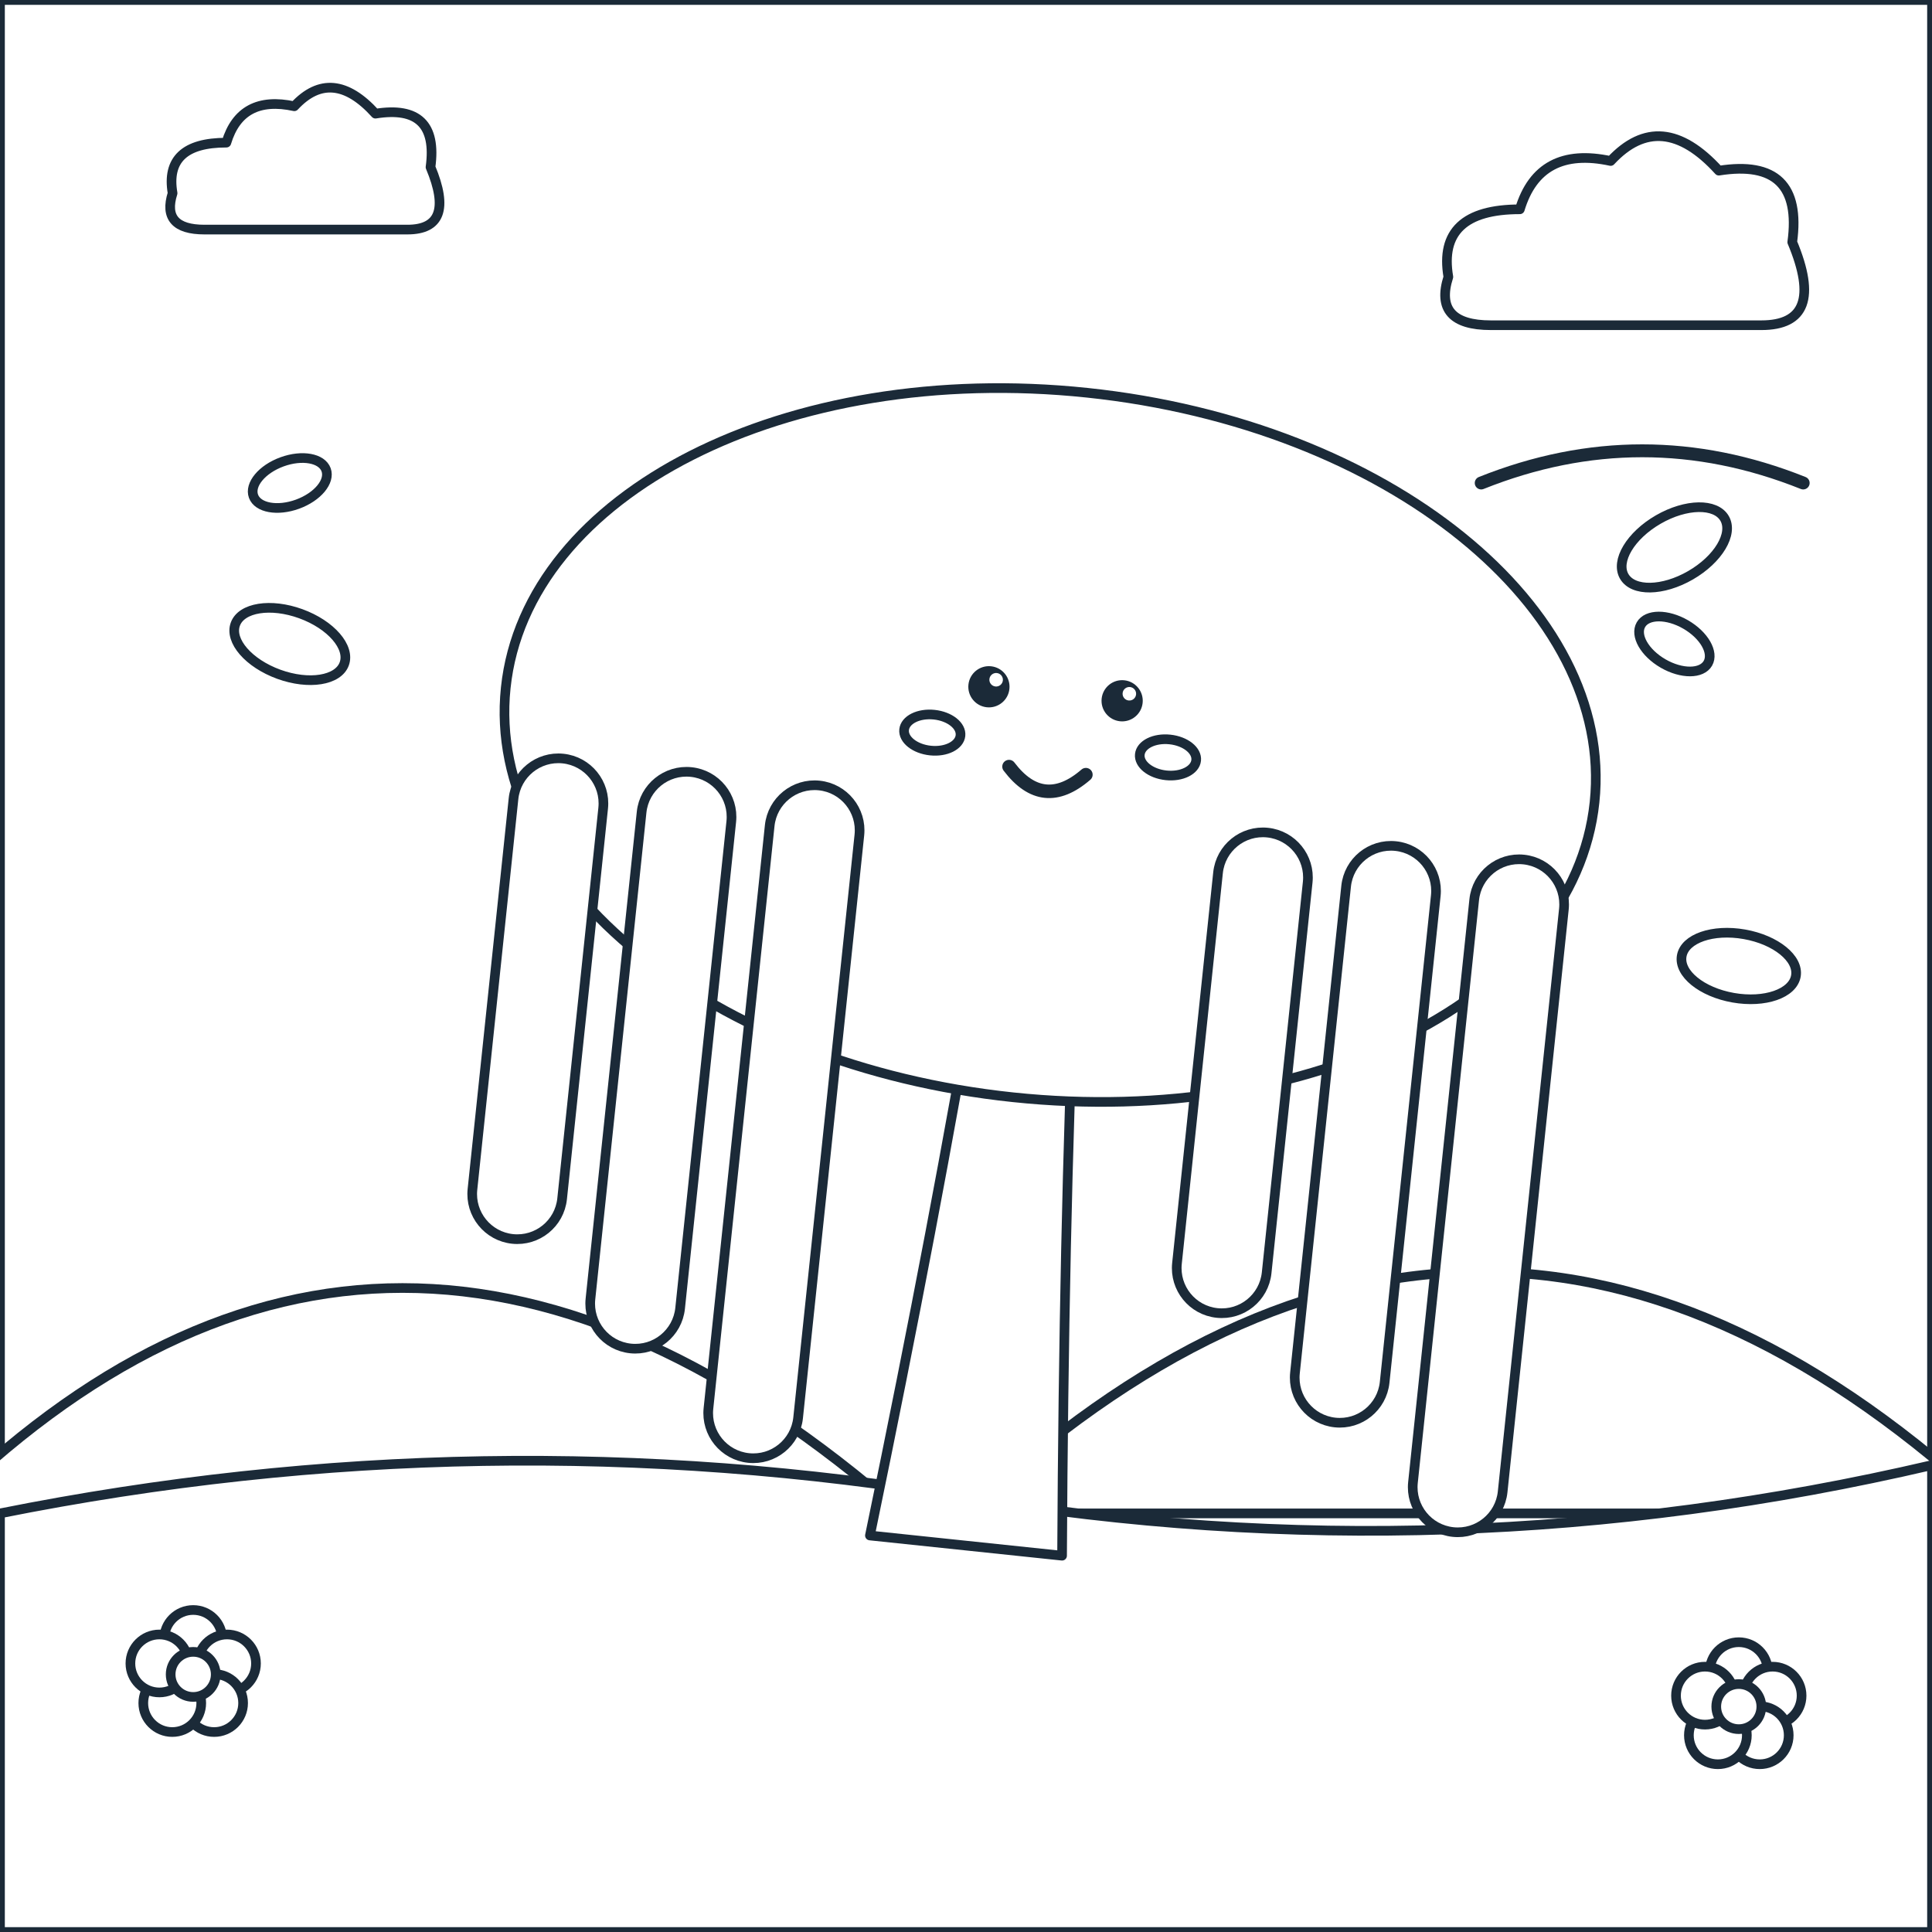
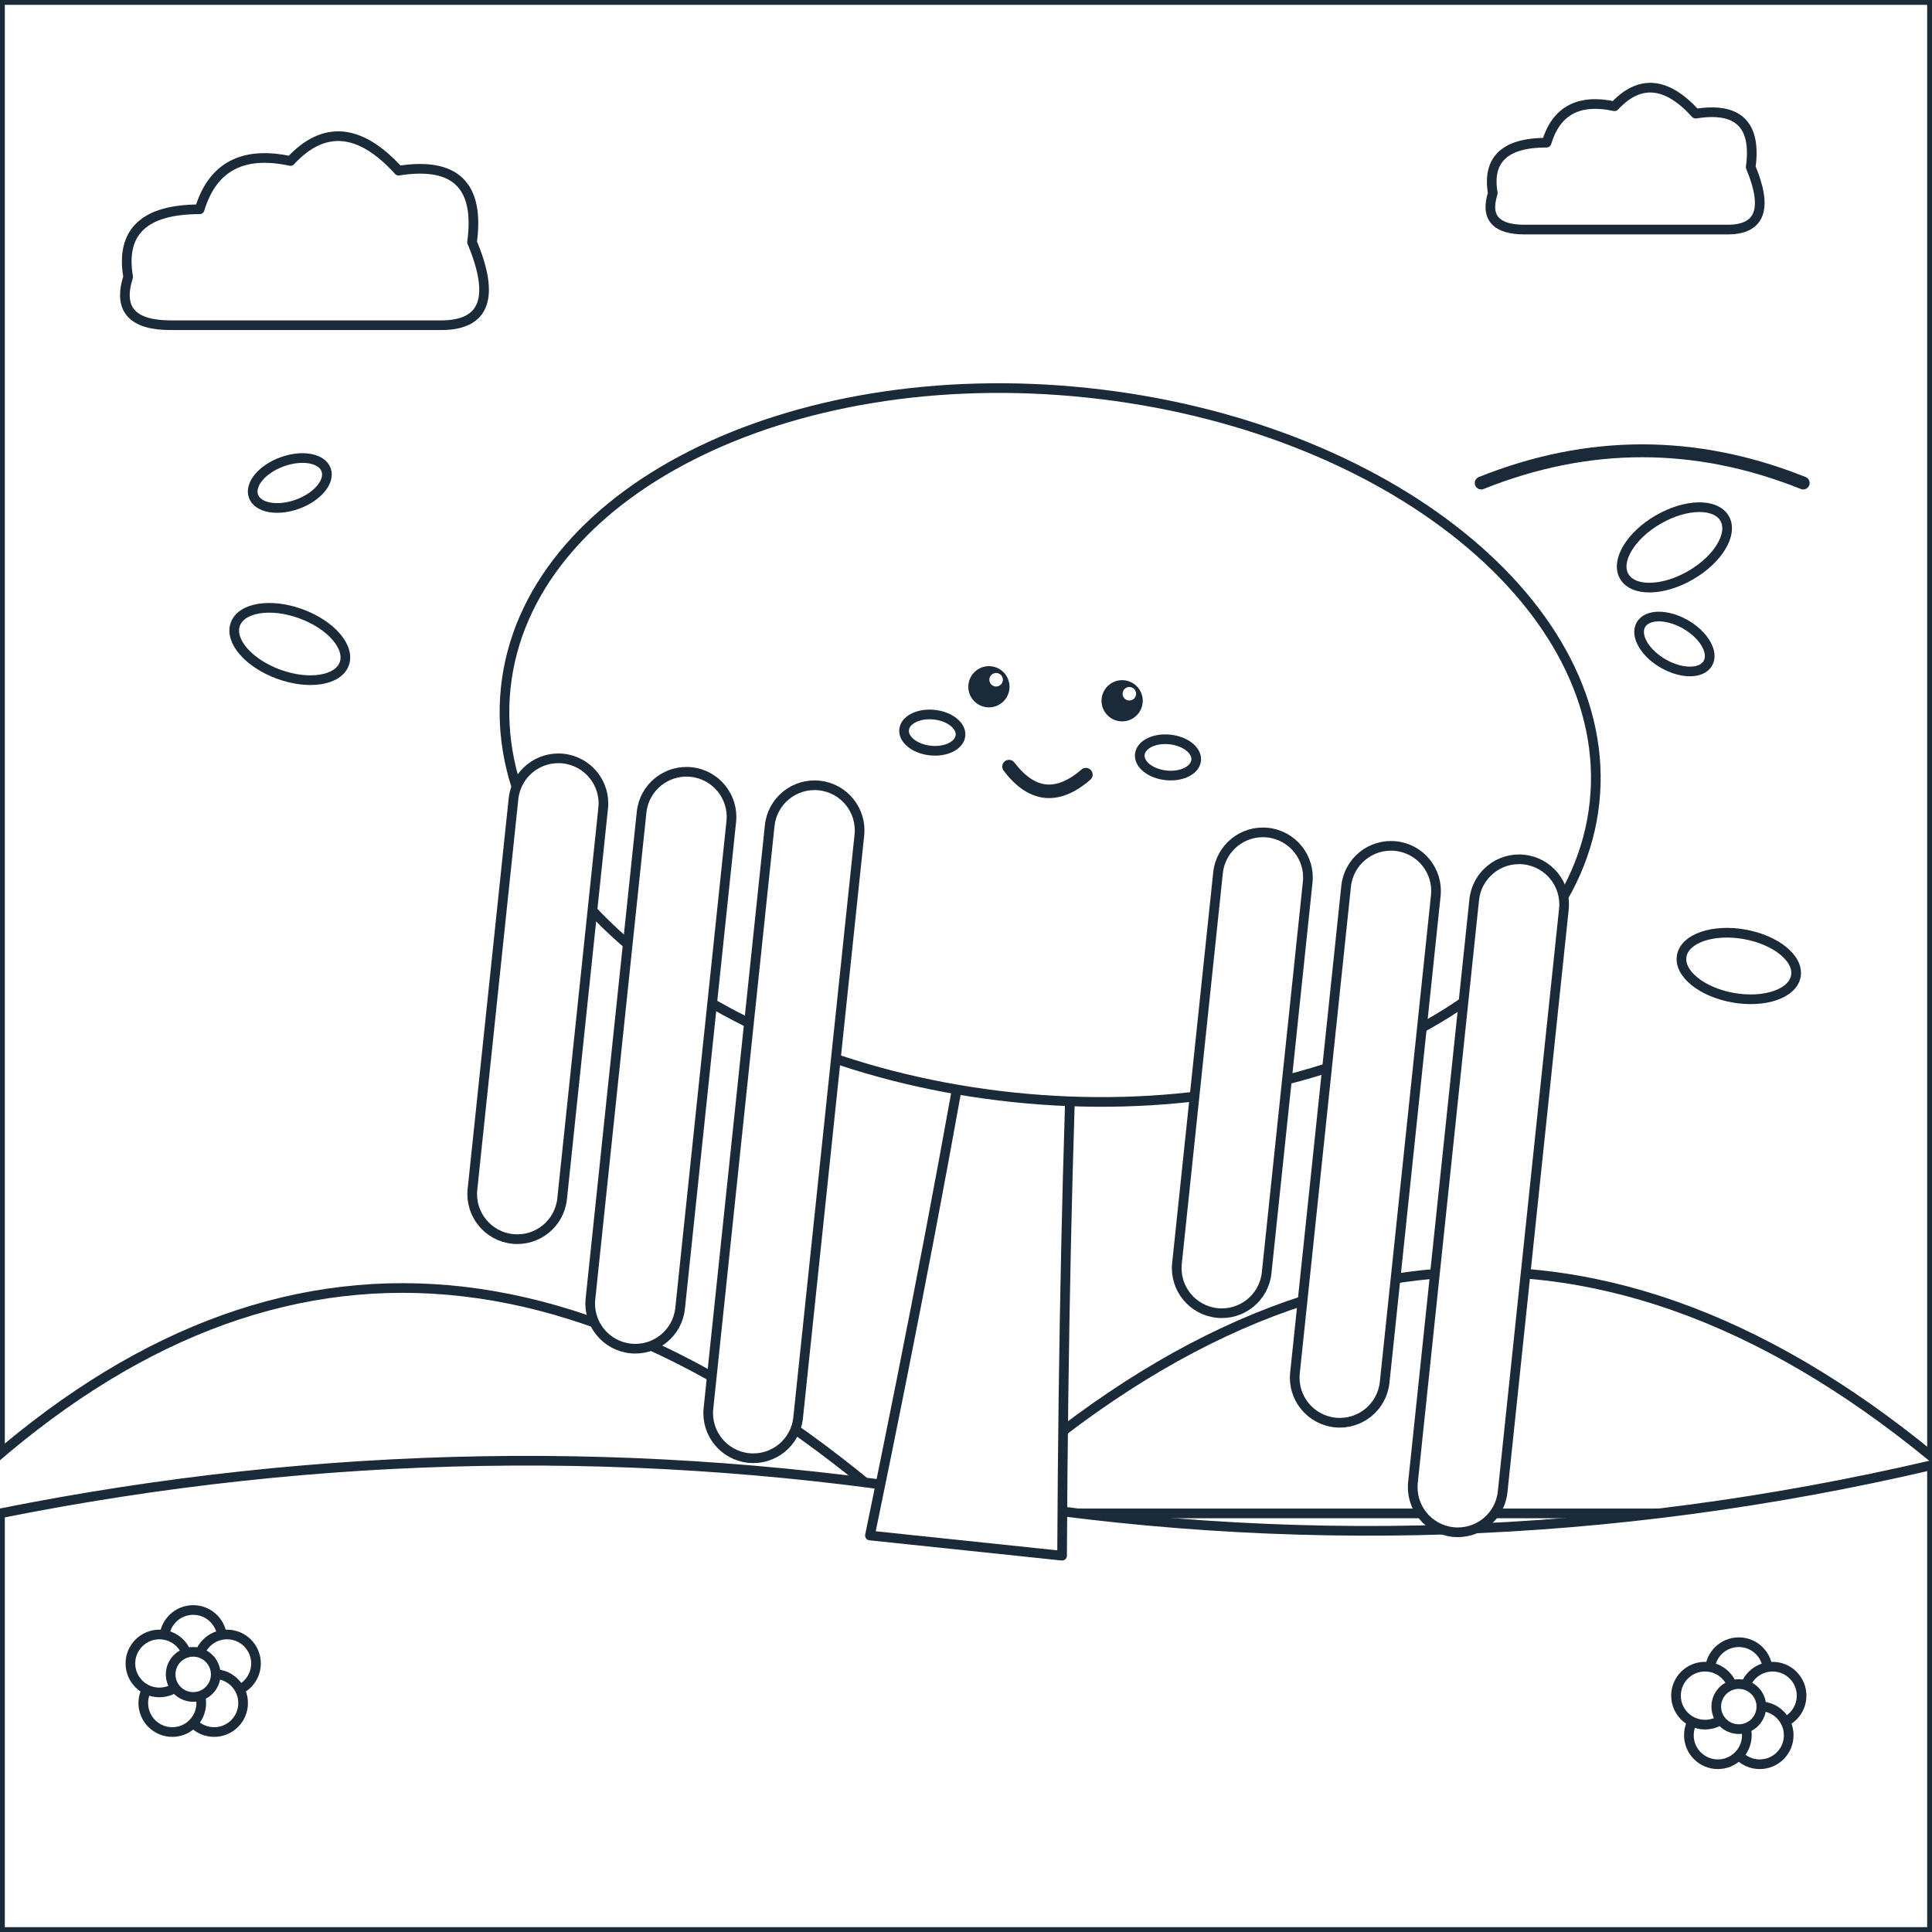
<svg xmlns="http://www.w3.org/2000/svg" viewBox="0 0 600 600" data-picture="cay-lieu--mua-cung-gio">
  <g class="scene-back">
    <rect x="0" y="0" width="600" height="600" rx="0" id="r-nen-troi" data-region="nen-troi" class="region" fill="#FFFFFF" stroke="#1B2A38" stroke-width="3" stroke-linejoin="round" />
-     <path d="M 463 101 Q 445 101 449.8 86 Q 446.2 65 472 65 Q 478 45.2 500.2 50 Q 515.8 33.2 533.8 53 Q 560.2 48.8 556.6 75.2 Q 567.4 101 547 101 Z" id="r-may-1" data-region="may-1" class="region" fill="#FFFFFF" stroke="#1B2A38" stroke-width="3" stroke-linejoin="round" />
-     <path d="M 63.5 71.3 Q 50 71.3 53.6 60 Q 50.9 44.3 70.3 44.3 Q 74.8 29.4 91.4 33 Q 103.1 20.4 116.6 35.3 Q 136.4 32.1 133.7 51.9 Q 141.8 71.3 126.5 71.3 Z" id="r-may-2" data-region="may-2" class="region" fill="#FFFFFF" stroke="#1B2A38" stroke-width="3" stroke-linejoin="round" />
+     <path d="M 53 101 Q 35 101 39.8 86 Q 36.2 65 62 65 Q 68 45.2 90.2 50 Q 105.8 33.2 123.8 53 Q 150.2 48.8 146.6 75.2 Q 157.4 101 137 101 Z" id="r-may-1" data-region="may-1" class="region" fill="#FFFFFF" stroke="#1B2A38" stroke-width="3" stroke-linejoin="round" />
+     <path d="M 473.5 71.3 Q 460 71.3 463.6 60 Q 460.9 44.3 480.3 44.3 Q 484.8 29.4 501.4 33 Q 513.1 20.4 526.6 35.3 Q 546.4 32.1 543.7 51.9 Q 551.8 71.3 536.5 71.3 Z" id="r-may-2" data-region="may-2" class="region" fill="#FFFFFF" stroke="#1B2A38" stroke-width="3" stroke-linejoin="round" />
    <path d="M -20 470 Q 120 330 280 470 Z" id="r-doi-xa-1" data-region="doi-xa-1" class="region" fill="#FFFFFF" stroke="#1B2A38" stroke-width="3" stroke-linejoin="round" />
    <path d="M 300 470 Q 460 320 620 470 Z" id="r-doi-xa-2" data-region="doi-xa-2" class="region" fill="#FFFFFF" stroke="#1B2A38" stroke-width="3" stroke-linejoin="round" />
    <path d="M 0 470 Q 150 440 300 465 Q 450 490 600 455 L 600 600 L 0 600 Z" id="r-nen-dat" data-region="nen-dat" class="region" fill="#FFFFFF" stroke="#1B2A38" stroke-width="3" stroke-linejoin="round" />
    <ellipse cx="60" cy="509" rx="9" ry="9" id="r-hoa-dong-1-canh-1" data-region="hoa-dong-1-canh-1" class="region" fill="#FFFFFF" stroke="#1B2A38" stroke-width="3" stroke-linejoin="round" />
    <ellipse cx="70.5" cy="516.6" rx="9" ry="9" id="r-hoa-dong-1-canh-2" data-region="hoa-dong-1-canh-2" class="region" fill="#FFFFFF" stroke="#1B2A38" stroke-width="3" stroke-linejoin="round" />
    <ellipse cx="66.5" cy="528.9" rx="9" ry="9" id="r-hoa-dong-1-canh-3" data-region="hoa-dong-1-canh-3" class="region" fill="#FFFFFF" stroke="#1B2A38" stroke-width="3" stroke-linejoin="round" />
    <ellipse cx="53.5" cy="528.9" rx="9" ry="9" id="r-hoa-dong-1-canh-4" data-region="hoa-dong-1-canh-4" class="region" fill="#FFFFFF" stroke="#1B2A38" stroke-width="3" stroke-linejoin="round" />
    <ellipse cx="49.5" cy="516.6" rx="9" ry="9" id="r-hoa-dong-1-canh-5" data-region="hoa-dong-1-canh-5" class="region" fill="#FFFFFF" stroke="#1B2A38" stroke-width="3" stroke-linejoin="round" />
    <ellipse cx="60" cy="520" rx="7" ry="7" id="r-hoa-dong-1-nhuy" data-region="hoa-dong-1-nhuy" class="region" fill="#FFFFFF" stroke="#1B2A38" stroke-width="3" stroke-linejoin="round" />
    <ellipse cx="540" cy="519" rx="9" ry="9" id="r-hoa-dong-2-canh-1" data-region="hoa-dong-2-canh-1" class="region" fill="#FFFFFF" stroke="#1B2A38" stroke-width="3" stroke-linejoin="round" />
    <ellipse cx="550.5" cy="526.6" rx="9" ry="9" id="r-hoa-dong-2-canh-2" data-region="hoa-dong-2-canh-2" class="region" fill="#FFFFFF" stroke="#1B2A38" stroke-width="3" stroke-linejoin="round" />
    <ellipse cx="546.5" cy="538.9" rx="9" ry="9" id="r-hoa-dong-2-canh-3" data-region="hoa-dong-2-canh-3" class="region" fill="#FFFFFF" stroke="#1B2A38" stroke-width="3" stroke-linejoin="round" />
    <ellipse cx="533.5" cy="538.9" rx="9" ry="9" id="r-hoa-dong-2-canh-4" data-region="hoa-dong-2-canh-4" class="region" fill="#FFFFFF" stroke="#1B2A38" stroke-width="3" stroke-linejoin="round" />
    <ellipse cx="529.5" cy="526.6" rx="9" ry="9" id="r-hoa-dong-2-canh-5" data-region="hoa-dong-2-canh-5" class="region" fill="#FFFFFF" stroke="#1B2A38" stroke-width="3" stroke-linejoin="round" />
    <ellipse cx="540" cy="530" rx="7" ry="7" id="r-hoa-dong-2-nhuy" data-region="hoa-dong-2-nhuy" class="region" fill="#FFFFFF" stroke="#1B2A38" stroke-width="3" stroke-linejoin="round" />
  </g>
  <g id="subject" class="subject anim-sway" transform="translate(0 0) translate(300 480) scale(1) rotate(6) translate(-300 -480)">
    <path d="M 270 480 Q 280 380 285 300 L 315 300 Q 320 380 330 480 Z" id="r-than-cay-lieu" data-region="than-cay-lieu" class="region" fill="#FFFFFF" stroke="#1B2A38" stroke-width="3" stroke-linejoin="round" />
    <ellipse cx="300" cy="230" rx="170" ry="110" id="r-tan-lieu" data-region="tan-lieu" class="region" fill="#FFFFFF" stroke="#1B2A38" stroke-width="3" stroke-linejoin="round" />
    <rect x="136" y="250" width="28" height="150" rx="14" id="r-nhanh-lieu-1" data-region="nhanh-lieu-1" class="region" fill="#FFFFFF" stroke="#1B2A38" stroke-width="3" stroke-linejoin="round" />
    <rect x="176" y="250" width="28" height="180" rx="14" id="r-nhanh-lieu-2" data-region="nhanh-lieu-2" class="region" fill="#FFFFFF" stroke="#1B2A38" stroke-width="3" stroke-linejoin="round" />
    <rect x="216" y="250" width="28" height="210" rx="14" id="r-nhanh-lieu-3" data-region="nhanh-lieu-3" class="region" fill="#FFFFFF" stroke="#1B2A38" stroke-width="3" stroke-linejoin="round" />
    <rect x="356" y="250" width="28" height="150" rx="14" id="r-nhanh-lieu-4" data-region="nhanh-lieu-4" class="region" fill="#FFFFFF" stroke="#1B2A38" stroke-width="3" stroke-linejoin="round" />
    <rect x="396" y="250" width="28" height="180" rx="14" id="r-nhanh-lieu-5" data-region="nhanh-lieu-5" class="region" fill="#FFFFFF" stroke="#1B2A38" stroke-width="3" stroke-linejoin="round" />
    <rect x="436" y="250" width="28" height="210" rx="14" id="r-nhanh-lieu-6" data-region="nhanh-lieu-6" class="region" fill="#FFFFFF" stroke="#1B2A38" stroke-width="3" stroke-linejoin="round" />
    <g class="deco" pointer-events="none">
      <circle cx="279.2" cy="214" r="6.4" fill="#1B2A38" />
    </g>
    <g class="deco" pointer-events="none">
      <circle cx="320.8" cy="214" r="6.4" fill="#1B2A38" />
    </g>
    <g class="deco" pointer-events="none">
      <circle cx="281.2" cy="211.6" r="2.1" fill="#FFFFFF" />
    </g>
    <g class="deco" pointer-events="none">
      <circle cx="322.8" cy="211.6" r="2.1" fill="#FFFFFF" />
    </g>
    <ellipse cx="263.2" cy="230" rx="8.8" ry="5.6" id="r-ma-trai" data-region="ma-trai" class="region" fill="#FFFFFF" stroke="#1B2A38" stroke-width="3" stroke-linejoin="round" />
    <ellipse cx="336.8" cy="230" rx="8.8" ry="5.6" id="r-ma-phai" data-region="ma-phai" class="region" fill="#FFFFFF" stroke="#1B2A38" stroke-width="3" stroke-linejoin="round" />
    <g class="deco" pointer-events="none">
      <path d="M 288 238 Q 300 250.8 312 238" fill="none" stroke="#1B2A38" stroke-width="4.2" stroke-linecap="round" stroke-linejoin="round" />
    </g>
  </g>
  <g class="scene-front">
    <g class="deco" pointer-events="none">
      <path d="M 460 150 Q 510 130 560 150" fill="none" stroke="#1B2A38" stroke-width="4" stroke-linecap="round" stroke-linejoin="round" />
    </g>
    <ellipse cx="520" cy="200" rx="12" ry="7" transform="rotate(30 520 200)" id="r-la-bay-1" data-region="la-bay-1" class="region" fill="#FFFFFF" stroke="#1B2A38" stroke-width="3" stroke-linejoin="round" />
    <ellipse cx="90" cy="150" rx="12" ry="7" transform="rotate(-20 90 150)" id="r-la-bay-2" data-region="la-bay-2" class="region" fill="#FFFFFF" stroke="#1B2A38" stroke-width="3" stroke-linejoin="round" />
    <ellipse cx="90" cy="200" rx="18" ry="10" transform="rotate(20 90 200)" id="r-la-bay-1-2" data-region="la-bay-1-2" class="region" fill="#FFFFFF" stroke="#1B2A38" stroke-width="3" stroke-linejoin="round" />
    <ellipse cx="520" cy="170" rx="18" ry="10" transform="rotate(-30 520 170)" id="r-la-bay-2-2" data-region="la-bay-2-2" class="region" fill="#FFFFFF" stroke="#1B2A38" stroke-width="3" stroke-linejoin="round" />
    <ellipse cx="540" cy="300" rx="18" ry="10" transform="rotate(10 540 300)" id="r-la-bay-3" data-region="la-bay-3" class="region" fill="#FFFFFF" stroke="#1B2A38" stroke-width="3" stroke-linejoin="round" />
  </g>
</svg>
